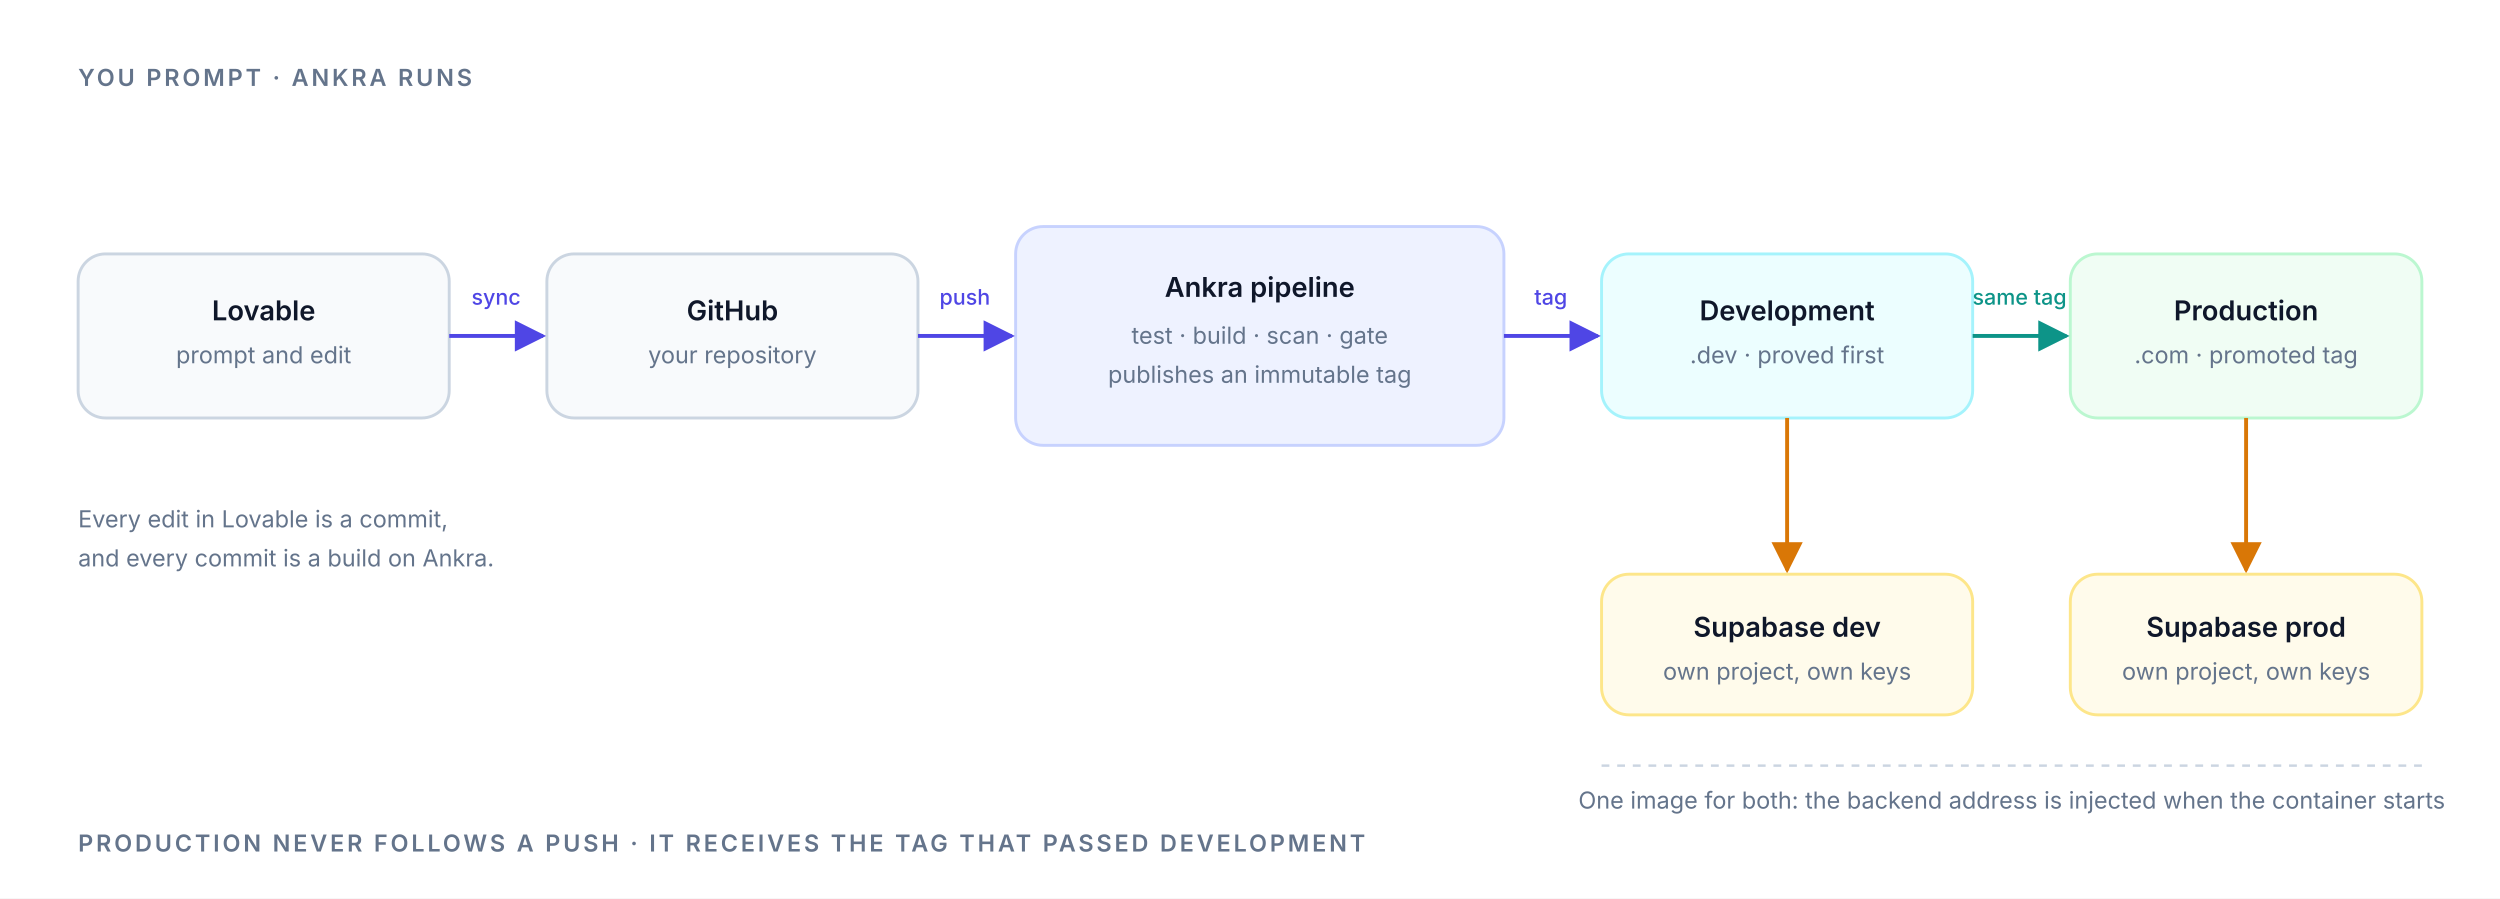
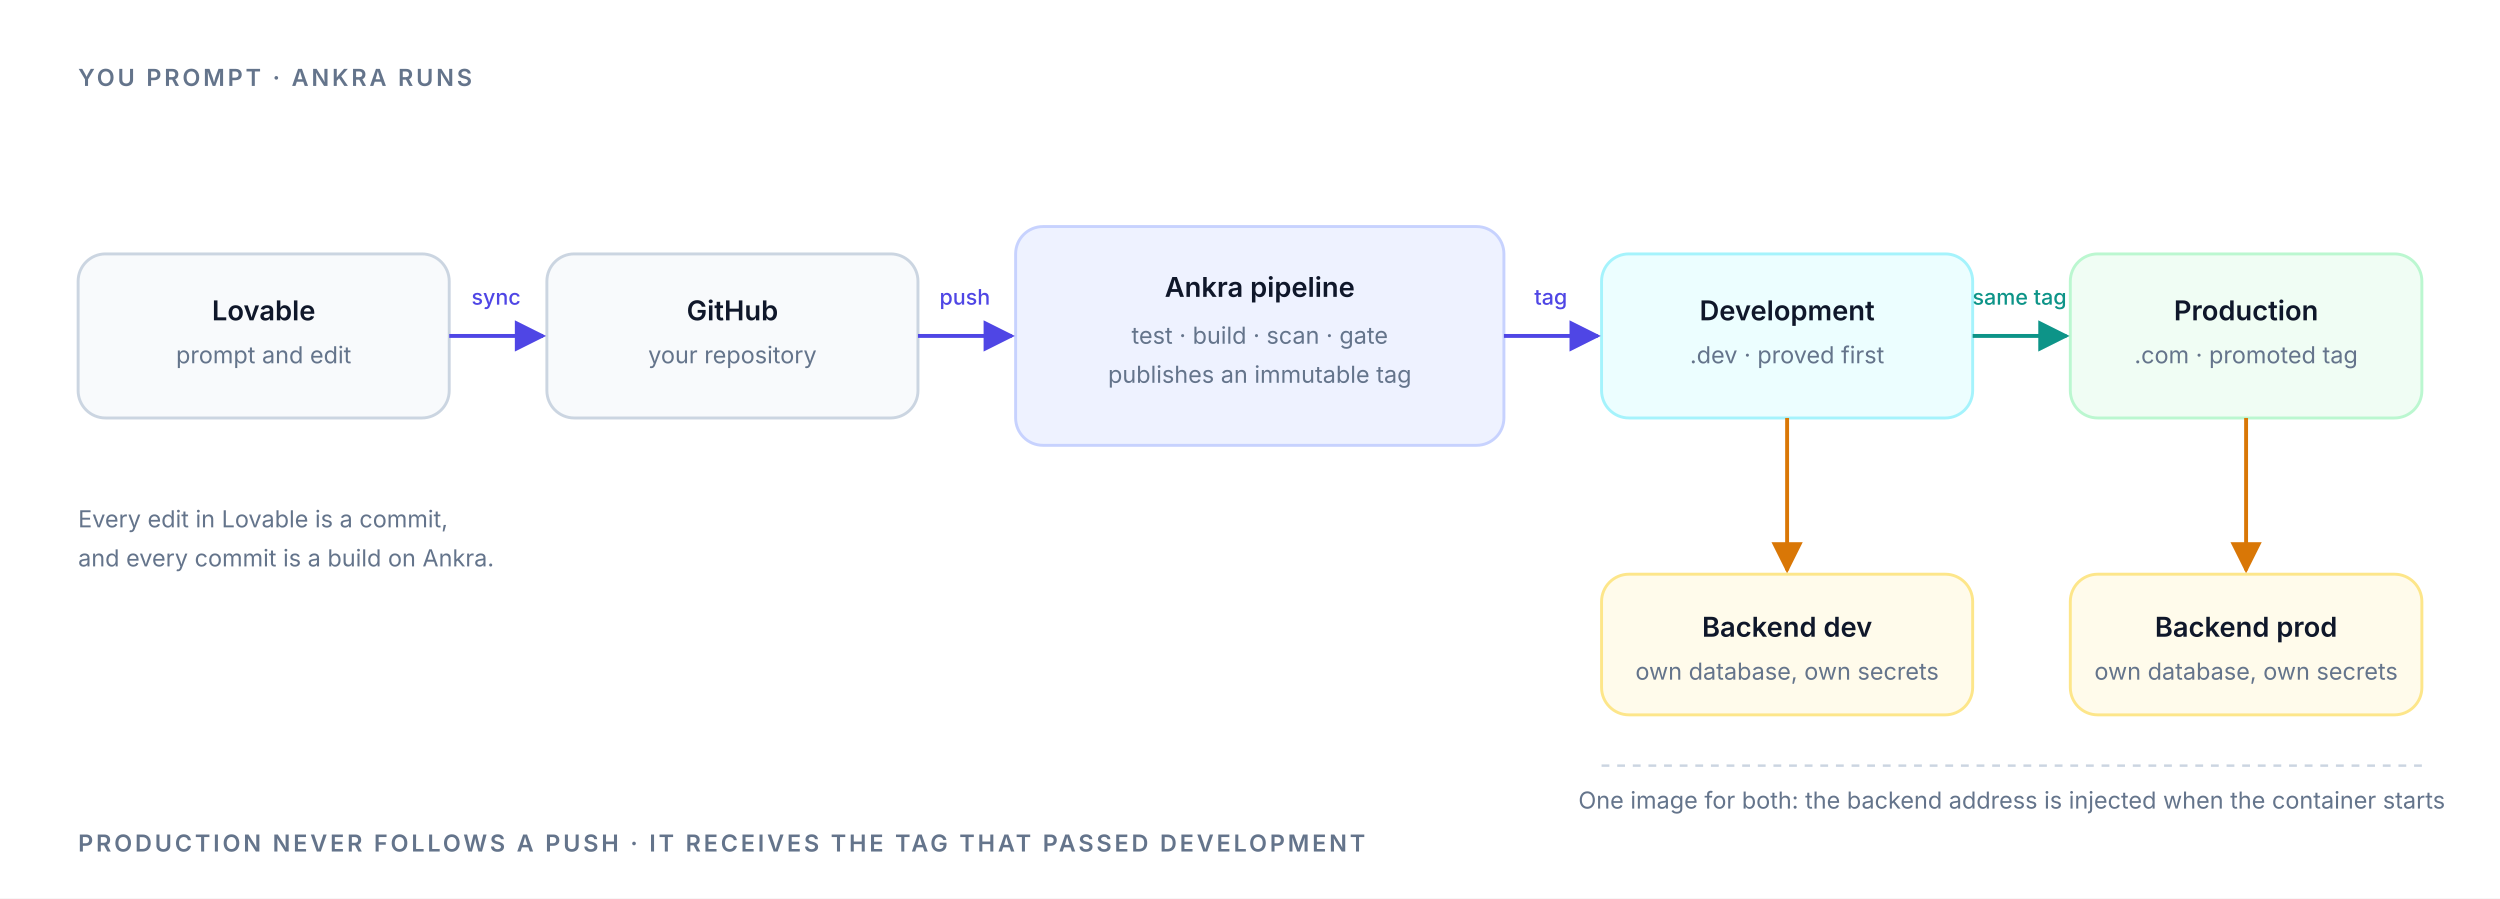
<svg xmlns="http://www.w3.org/2000/svg" viewBox="0 0 1280 460" width="1280" height="460" role="img" aria-labelledby="title desc">
  <style>
    text { font-family: Inter, -apple-system, "Segoe UI", Roboto, Helvetica, Arial, sans-serif; fill: #0f172a; }
    .lane { font-size: 12px; font-weight: 600; letter-spacing: 0.12em; fill: #64748b; }
    .boxText { font-size: 14px; font-weight: 600; }
    .boxSub { font-size: 12px; fill: #64748b; }
    .edge { font-size: 11px; font-weight: 500; }
    .note { font-size: 12px; fill: #64748b; }
    .bg { fill: #ffffff; }
    .src { fill: #f8fafc; stroke: #cbd5e1; stroke-width: 1.5; }
    .pipe { fill: #eef2ff; stroke: #c7d2fe; stroke-width: 1.5; }
    .dev { fill: #ecfeff; stroke: #a5f3fc; stroke-width: 1.5; }
    .prod { fill: #f0fdf4; stroke: #bbf7d0; stroke-width: 1.5; }
    .db { fill: #fffbeb; stroke: #fde68a; stroke-width: 1.5; }
    .flow { fill: none; stroke-width: 2; }
    .a { stroke: #4f46e5; } .aText { fill: #4f46e5; } .mkA { fill: #4f46e5; }
    .b { stroke: #0d9488; } .bText { fill: #0d9488; } .mkB { fill: #0d9488; }
    .c { stroke: #d97706; } .cText { fill: #d97706; } .mkC { fill: #d97706; }
    .rule { stroke: #cbd5e1; stroke-width: 1.25; stroke-dasharray: 4 4; fill: none; }
    @media (prefers-color-scheme: dark) {
      text { fill: #f1f5f9; }
      .lane, .boxSub, .note { fill: #94a3b8; }
      .bg { fill: none; }
      .src { fill: #1e293b; stroke: #475569; }
      .pipe { fill: #1e1b4b; stroke: #3730a3; }
      .dev { fill: #083344; stroke: #0e7490; }
      .prod { fill: #052e16; stroke: #15803d; }
      .db { fill: #3b2f0b; stroke: #a16207; }
      .a { stroke: #818cf8; } .aText, .mkA { fill: #818cf8; }
      .b { stroke: #2dd4bf; } .bText, .mkB { fill: #2dd4bf; }
      .c { stroke: #fbbf24; } .cText, .mkC { fill: #fbbf24; }
      .rule { stroke: #475569; }
    }
  </style>
  <defs>
    <marker id="m-a" viewBox="0 0 10 10" refX="9" refY="5" markerWidth="8" markerHeight="8" orient="auto-start-reverse">
      <path class="mkA" d="M0 0 L10 5 L0 10 z" />
    </marker>
    <marker id="m-b" viewBox="0 0 10 10" refX="9" refY="5" markerWidth="8" markerHeight="8" orient="auto-start-reverse">
      <path class="mkB" d="M0 0 L10 5 L0 10 z" />
    </marker>
    <marker id="m-c" viewBox="0 0 10 10" refX="9" refY="5" markerWidth="8" markerHeight="8" orient="auto-start-reverse">
      <path class="mkC" d="M0 0 L10 5 L0 10 z" />
    </marker>
  </defs>
  <rect class="bg" width="1280" height="460" />
  <text class="lane" x="40" y="44">YOU PROMPT · ANKRA RUNS</text>
  <g id="lovable">
    <rect class="src" x="40" y="130" width="190" height="84" rx="14" />
    <text class="boxText" x="135" y="164" text-anchor="middle">Lovable</text>
    <text class="boxSub" x="135" y="186" text-anchor="middle">prompt and edit</text>
  </g>
  <g id="github">
    <rect class="src" x="280" y="130" width="190" height="84" rx="14" />
    <text class="boxText" x="375" y="164" text-anchor="middle">GitHub</text>
    <text class="boxSub" x="375" y="186" text-anchor="middle">your repository</text>
  </g>
  <g id="pipeline">
    <rect class="pipe" x="520" y="116" width="250" height="112" rx="14" />
    <text class="boxText" x="645" y="152" text-anchor="middle">Ankra pipeline</text>
    <text class="boxSub" x="645" y="176" text-anchor="middle">test · build · scan · gate</text>
    <text class="boxSub" x="645" y="196" text-anchor="middle">publishes an immutable tag</text>
  </g>
  <g id="development">
    <rect class="dev" x="820" y="130" width="190" height="84" rx="14" />
    <text class="boxText" x="915" y="164" text-anchor="middle">Development</text>
    <text class="boxSub" x="915" y="186" text-anchor="middle">.dev · proved first</text>
  </g>
  <g id="production">
    <rect class="prod" x="1060" y="130" width="180" height="84" rx="14" />
    <text class="boxText" x="1150" y="164" text-anchor="middle">Production</text>
    <text class="boxSub" x="1150" y="186" text-anchor="middle">.com · promoted tag</text>
  </g>
  <g class="flow">
    <path class="a" d="M230 172 H278" marker-end="url(#m-a)" />
    <path class="a" d="M470 172 H518" marker-end="url(#m-a)" />
    <path class="a" d="M770 172 H818" marker-end="url(#m-a)" />
    <path class="b" d="M1010 172 H1058" marker-end="url(#m-b)" />
  </g>
  <text class="edge aText" x="254" y="156" text-anchor="middle">sync</text>
  <text class="edge aText" x="494" y="156" text-anchor="middle">push</text>
  <text class="edge aText" x="794" y="156" text-anchor="middle">tag</text>
  <text class="edge bText" x="1034" y="156" text-anchor="middle">same tag</text>
  <g id="backends">
    <path class="flow c" d="M915 214 V292" marker-end="url(#m-c)" />
    <path class="flow c" d="M1150 214 V292" marker-end="url(#m-c)" />
    <rect class="db" x="820" y="294" width="190" height="72" rx="14" />
-     <text class="boxText" x="915" y="326" text-anchor="middle">Supabase dev</text>
-     <text class="boxSub" x="915" y="348" text-anchor="middle">own project, own keys</text>
+     <text class="boxText" x="915" y="326" text-anchor="middle">Backend dev</text>
+     <text class="boxSub" x="915" y="348" text-anchor="middle">own database, own secrets</text>
    <rect class="db" x="1060" y="294" width="180" height="72" rx="14" />
-     <text class="boxText" x="1150" y="326" text-anchor="middle">Supabase prod</text>
-     <text class="boxSub" x="1150" y="348" text-anchor="middle">own project, own keys</text>
+     <text class="boxText" x="1150" y="326" text-anchor="middle">Backend prod</text>
+     <text class="boxSub" x="1150" y="348" text-anchor="middle">own database, own secrets</text>
  </g>
  <path class="rule" d="M820 392 H1240" />
  <text class="note" x="1030" y="414" text-anchor="middle">One image for both: the backend address is injected when the container starts</text>
  <text class="note" x="40" y="270">Every edit in Lovable is a commit,</text>
  <text class="note" x="40" y="290">and every commit is a build on Ankra.</text>
  <text class="lane" x="40" y="436">PRODUCTION NEVER FOLLOWS A PUSH · IT RECEIVES THE TAG THAT PASSED DEVELOPMENT</text>
</svg>
